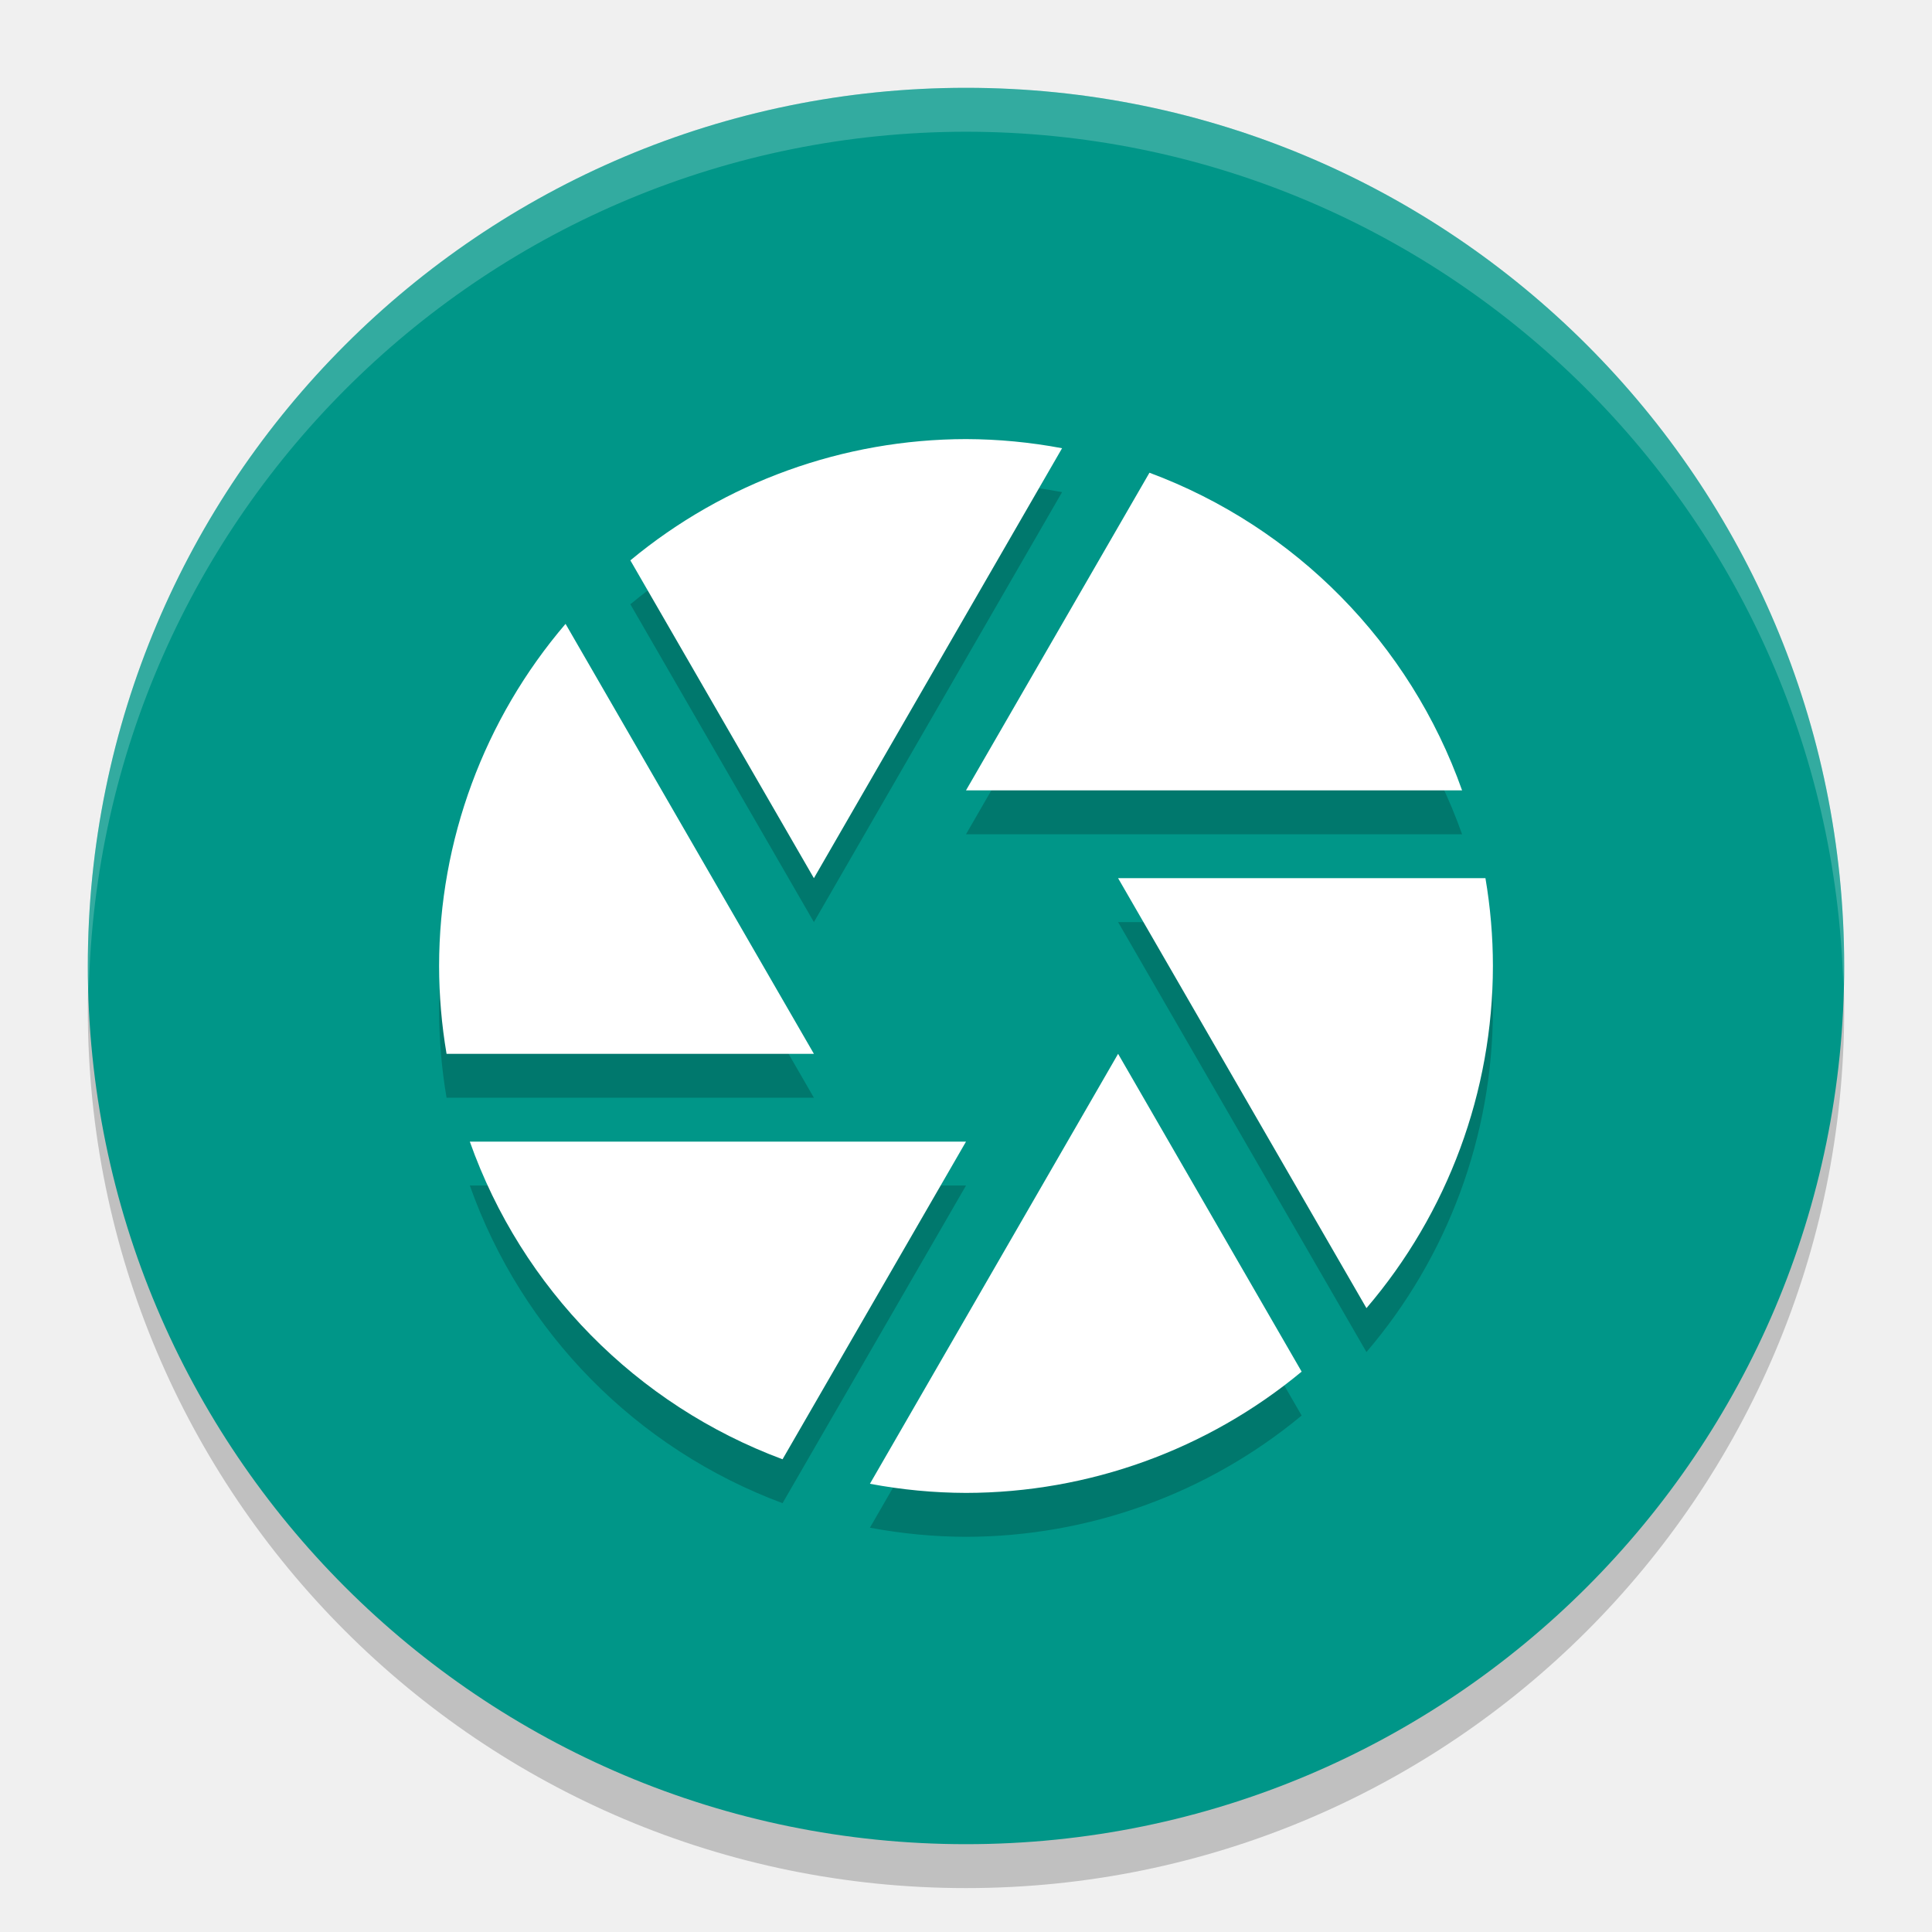
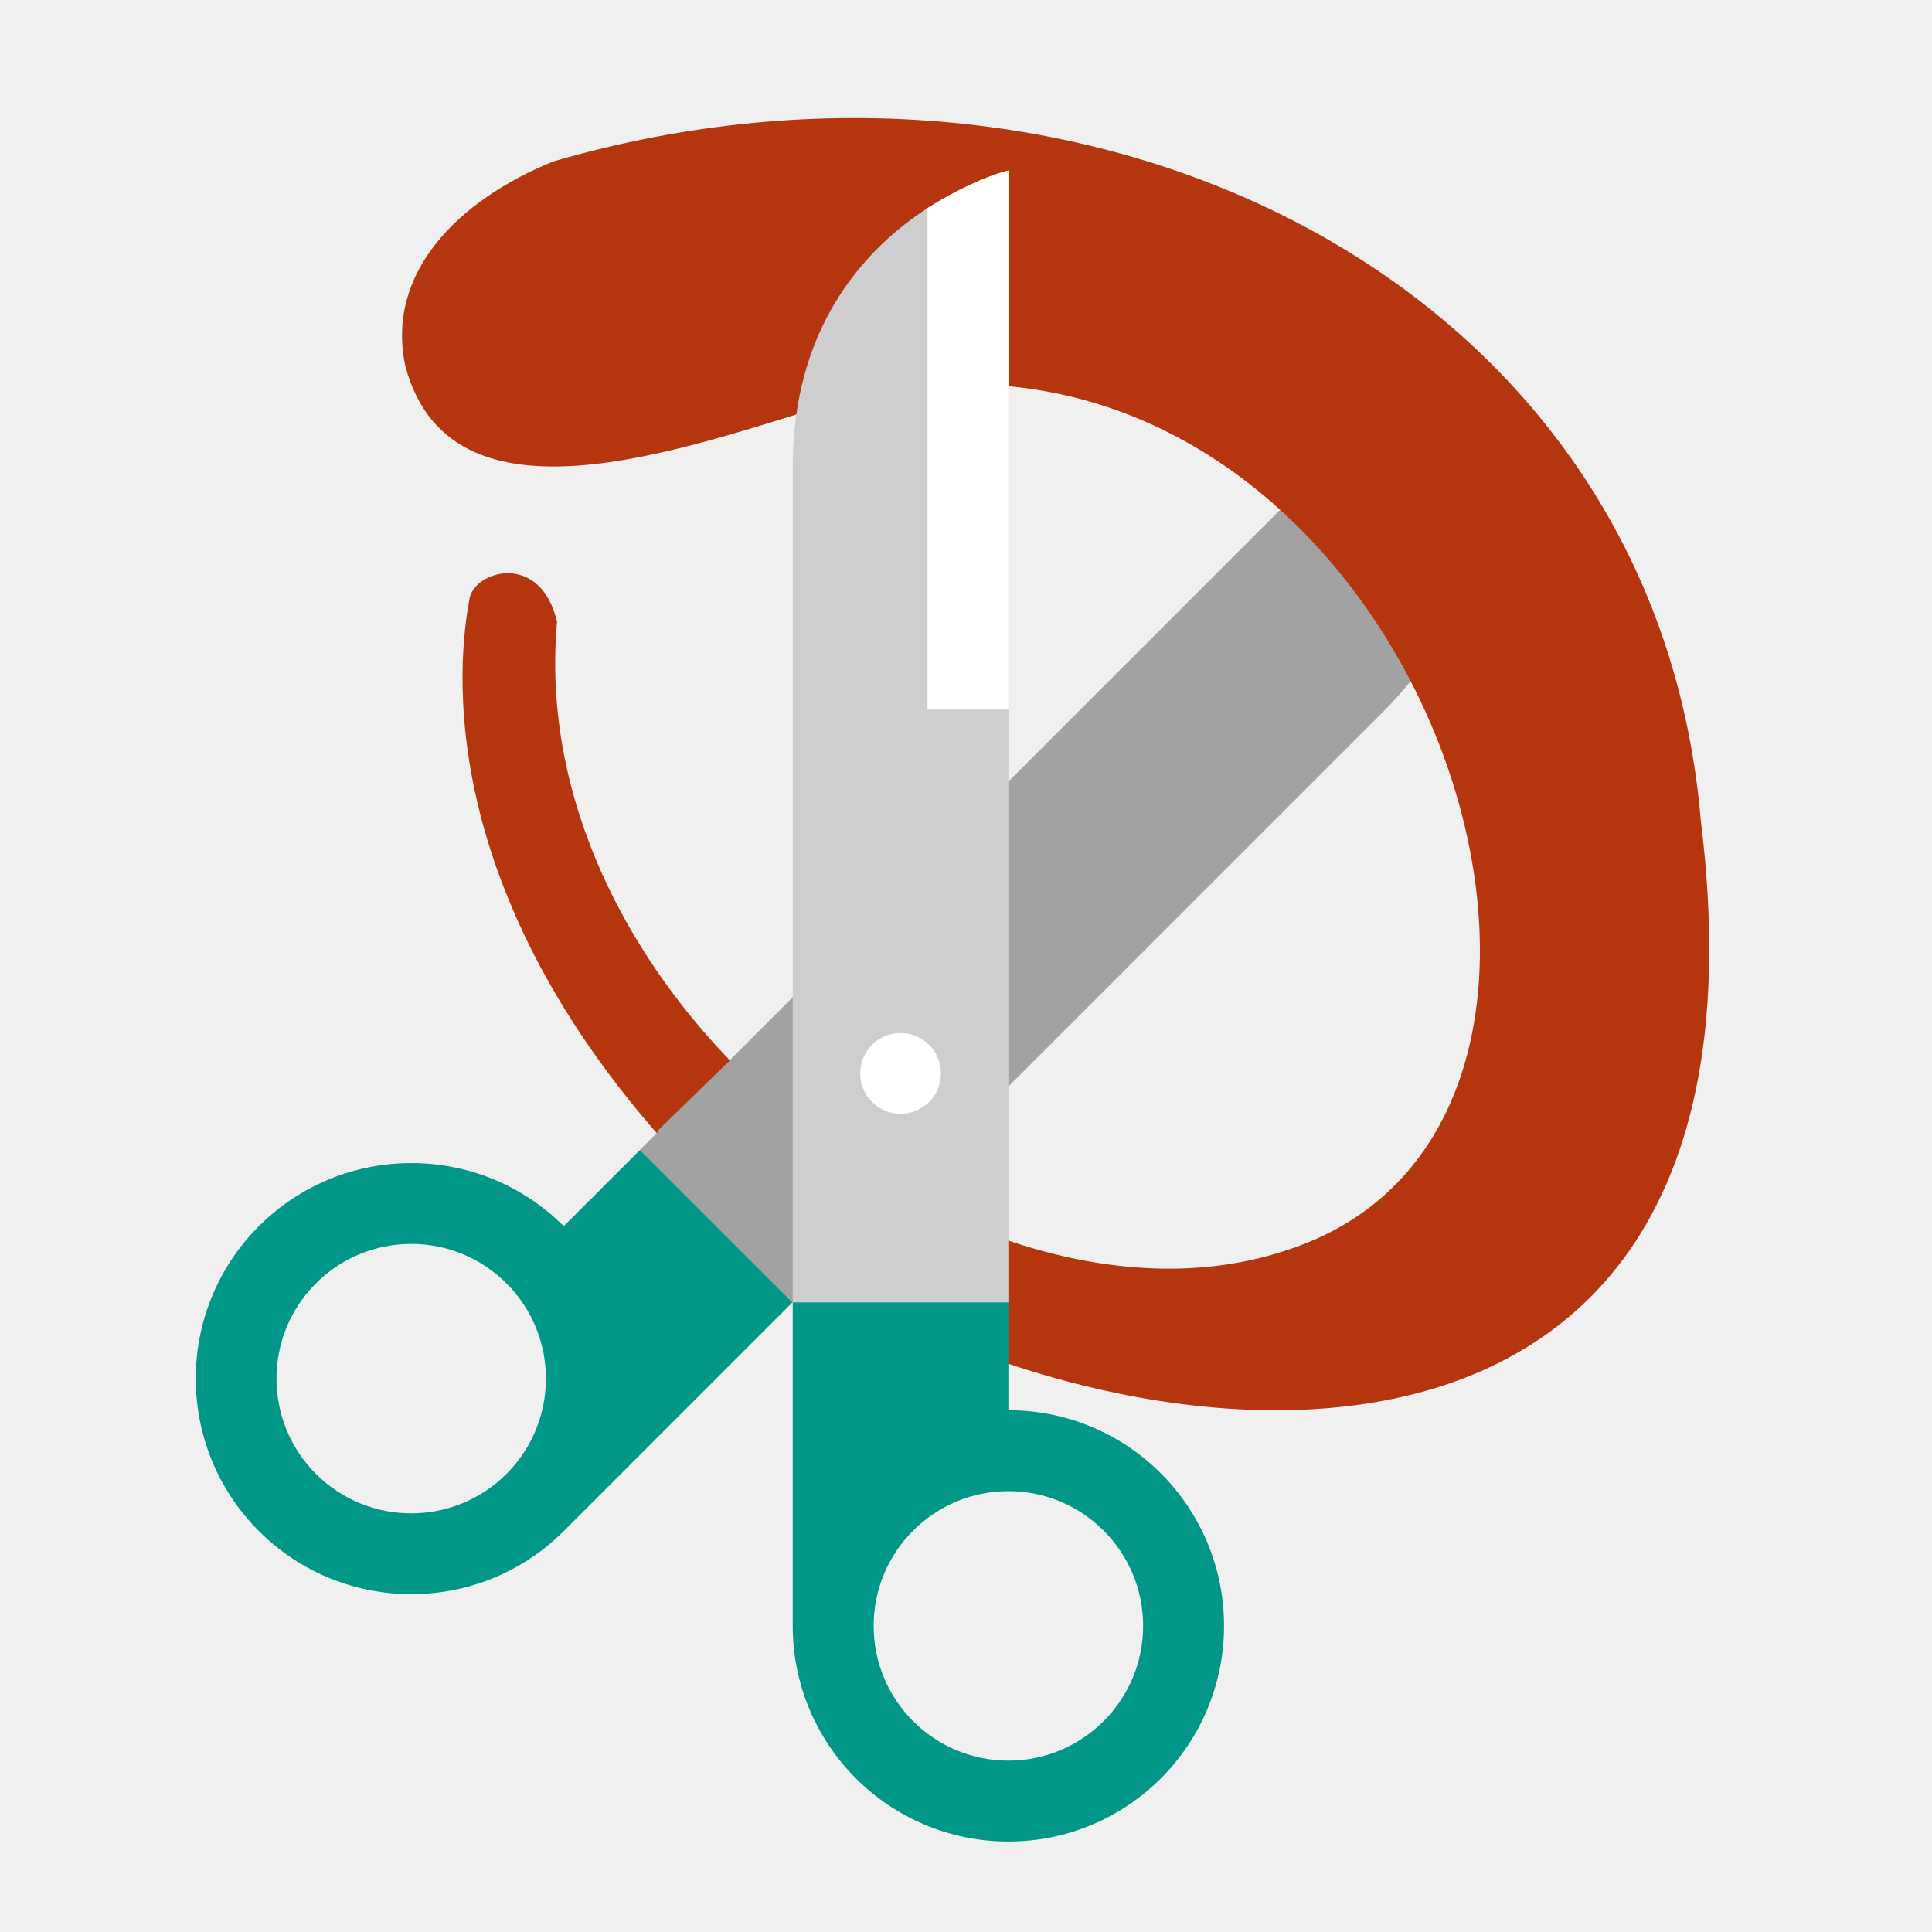
- <svg xmlns="http://www.w3.org/2000/svg" width="22" height="22" version="1">
-   <circle style="opacity:0.2" cx="11" cy="11.5" r="10" />
-   <circle style="fill:#009688" cx="11" cy="11" r="10" />
-   <path style="opacity:0.2" d="M 11,5.5 C 9.604,5.502 8.252,5.99 7.178,6.881 L 9.268,10.5 12.094,5.604 C 11.733,5.536 11.367,5.501 11,5.5 Z M 13.089,5.883 11,9.5 h 5.649 C 16.056,7.827 14.752,6.502 13.089,5.883 Z M 6.44,7.604 C 5.512,8.689 5.001,10.071 5,11.5 c 3.44e-4,0.335 0.029,0.67 0.085,1 H 9.268 Z M 12.732,10.5 15.56,15.396 C 16.488,14.311 16.999,12.929 17,11.5 c -3.44e-4,-0.335 -0.029,-0.67 -0.085,-1 z m 0,2 -2.826,4.896 C 10.267,17.464 10.633,17.499 11,17.5 c 1.396,-0.002 2.748,-0.49 3.822,-1.381 z m -7.382,1 c 0.593,1.673 1.897,2.998 3.561,3.617 L 11,13.5 Z" />
-   <path style="fill:#ffffff" d="M 11,5 C 9.604,5.002 8.252,5.49 7.178,6.381 L 9.268,10 12.094,5.104 C 11.733,5.036 11.367,5.001 11,5 Z M 13.089,5.383 11,9 h 5.649 C 16.056,7.327 14.752,6.002 13.089,5.383 Z M 6.44,7.104 C 5.512,8.189 5.001,9.571 5,11 c 3.44e-4,0.335 0.029,0.67 0.085,1 H 9.268 Z M 12.732,10 15.56,14.896 C 16.488,13.811 16.999,12.429 17,11 17,10.665 16.971,10.33 16.915,10 Z m 0,2 -2.826,4.896 C 10.267,16.964 10.633,16.999 11,17 c 1.396,-0.002 2.748,-0.49 3.822,-1.381 z m -7.382,1 c 0.593,1.673 1.897,2.998 3.561,3.617 L 11,13 Z" />
-   <path style="opacity:0.2;fill:#ffffff" d="M 11,1 A 10,10 0 0 0 1,11 10,10 0 0 0 1.011,11.291 10,10 0 0 1 11,1.5 10,10 0 0 1 20.989,11.209 10,10 0 0 0 21,11 10,10 0 0 0 11,1 Z" />
+ <svg xmlns="http://www.w3.org/2000/svg" width="64" height="64" version="1.1" viewBox="0 0 16.933 16.933">
+   <path d="m5.609 10.079 7.015-7.015s1.002 1.67-0.501 3.174c-1.503 1.503-5.178 5.178-5.178 5.178z" fill="#a2a2a2" stroke-width=".893" />
+   <circle transform="matrix(-.70711 -.70711 -.70711 .70711 0 0)" cx="-12.037" cy="1.153" r=".354" fill="#fffffe" stroke-width=".893" />
+   <path d="m7.457 3.489c-1.266 0.36-3.488 1.283-3.904-0.28-0.176-0.817 0.464-1.457 1.297-1.794 4.662-1.362 9.659 1.02 10.057 5.781 0.864 6.949-6.119 5.575-8.52 3.395-2.707-2.594-2.354-4.885-2.274-5.333 0.032-0.256 0.625-0.432 0.769 0.192-0.301 3.382 3.698 6.408 6.39 5.509 3.607-1.153 1.063-8.626-3.816-7.471z" fill="#b4350e" stroke-width=".893" />
+   <path d="m7.2 11.16c-0.293-0.183-0.589-0.366-0.812-0.569-0.238-0.228-0.425-0.45-0.618-0.673l-0.161 0.161 1.336 1.336z" fill="#a2a2a2" stroke-width=".236" />
+   <g stroke-width=".893">
+     <path d="m8.082 10.332c-0.337-0.187-0.666-0.401-0.971-0.652-0.199-0.164-0.369-0.361-0.548-0.548l-0.804 0.783c0.196 0.226 0.387 0.452 0.629 0.684 0.227 0.206 0.528 0.393 0.826 0.579z" fill="#a2a2a2" />
+     <path d="m6.948 11.381v2.869c0 1.044 0.846 1.89 1.89 1.89 1.044 0 1.89-0.846 1.89-1.89-1e-6 -1.044-0.846-1.89-1.89-1.89v-0.979zm1.89 1.688c0.652 0 1.181 0.529 1.181 1.181s-0.529 1.181-1.181 1.181c-0.652 0-1.181-0.529-1.181-1.181 4e-7 -0.652 0.529-1.181 1.181-1.181z" fill="#009688" />
+     <path d="m8.838 11.415v-9.921s-1.89 0.472-1.89 2.598v7.323z" fill="#cecece" />
+     <circle cx="7.893" cy="9.408" r=".354" fill="#fffffe" />
+     <path d="m8.129 6.219h0.709v-4.724s-0.236 0.04-0.709 0.328z" fill="#fffffe" />
+     <path d="m6.945 11.415-2.004 2.004a1.89 1.89 0 0 1-2.672 0 1.89 1.89 0 0 1 0-2.672 1.89 1.89 0 0 1 2.672 0l0.668-0.668zm-2.506-0.167a1.181 1.181 0 0 0-1.67 0 1.181 1.181 0 0 0-8e-7 1.67 1.181 1.181 0 0 0 1.67 1e-6 1.181 1.181 0 0 0 8e-7 -1.67z" fill="#009688" />
+   </g>
</svg>
